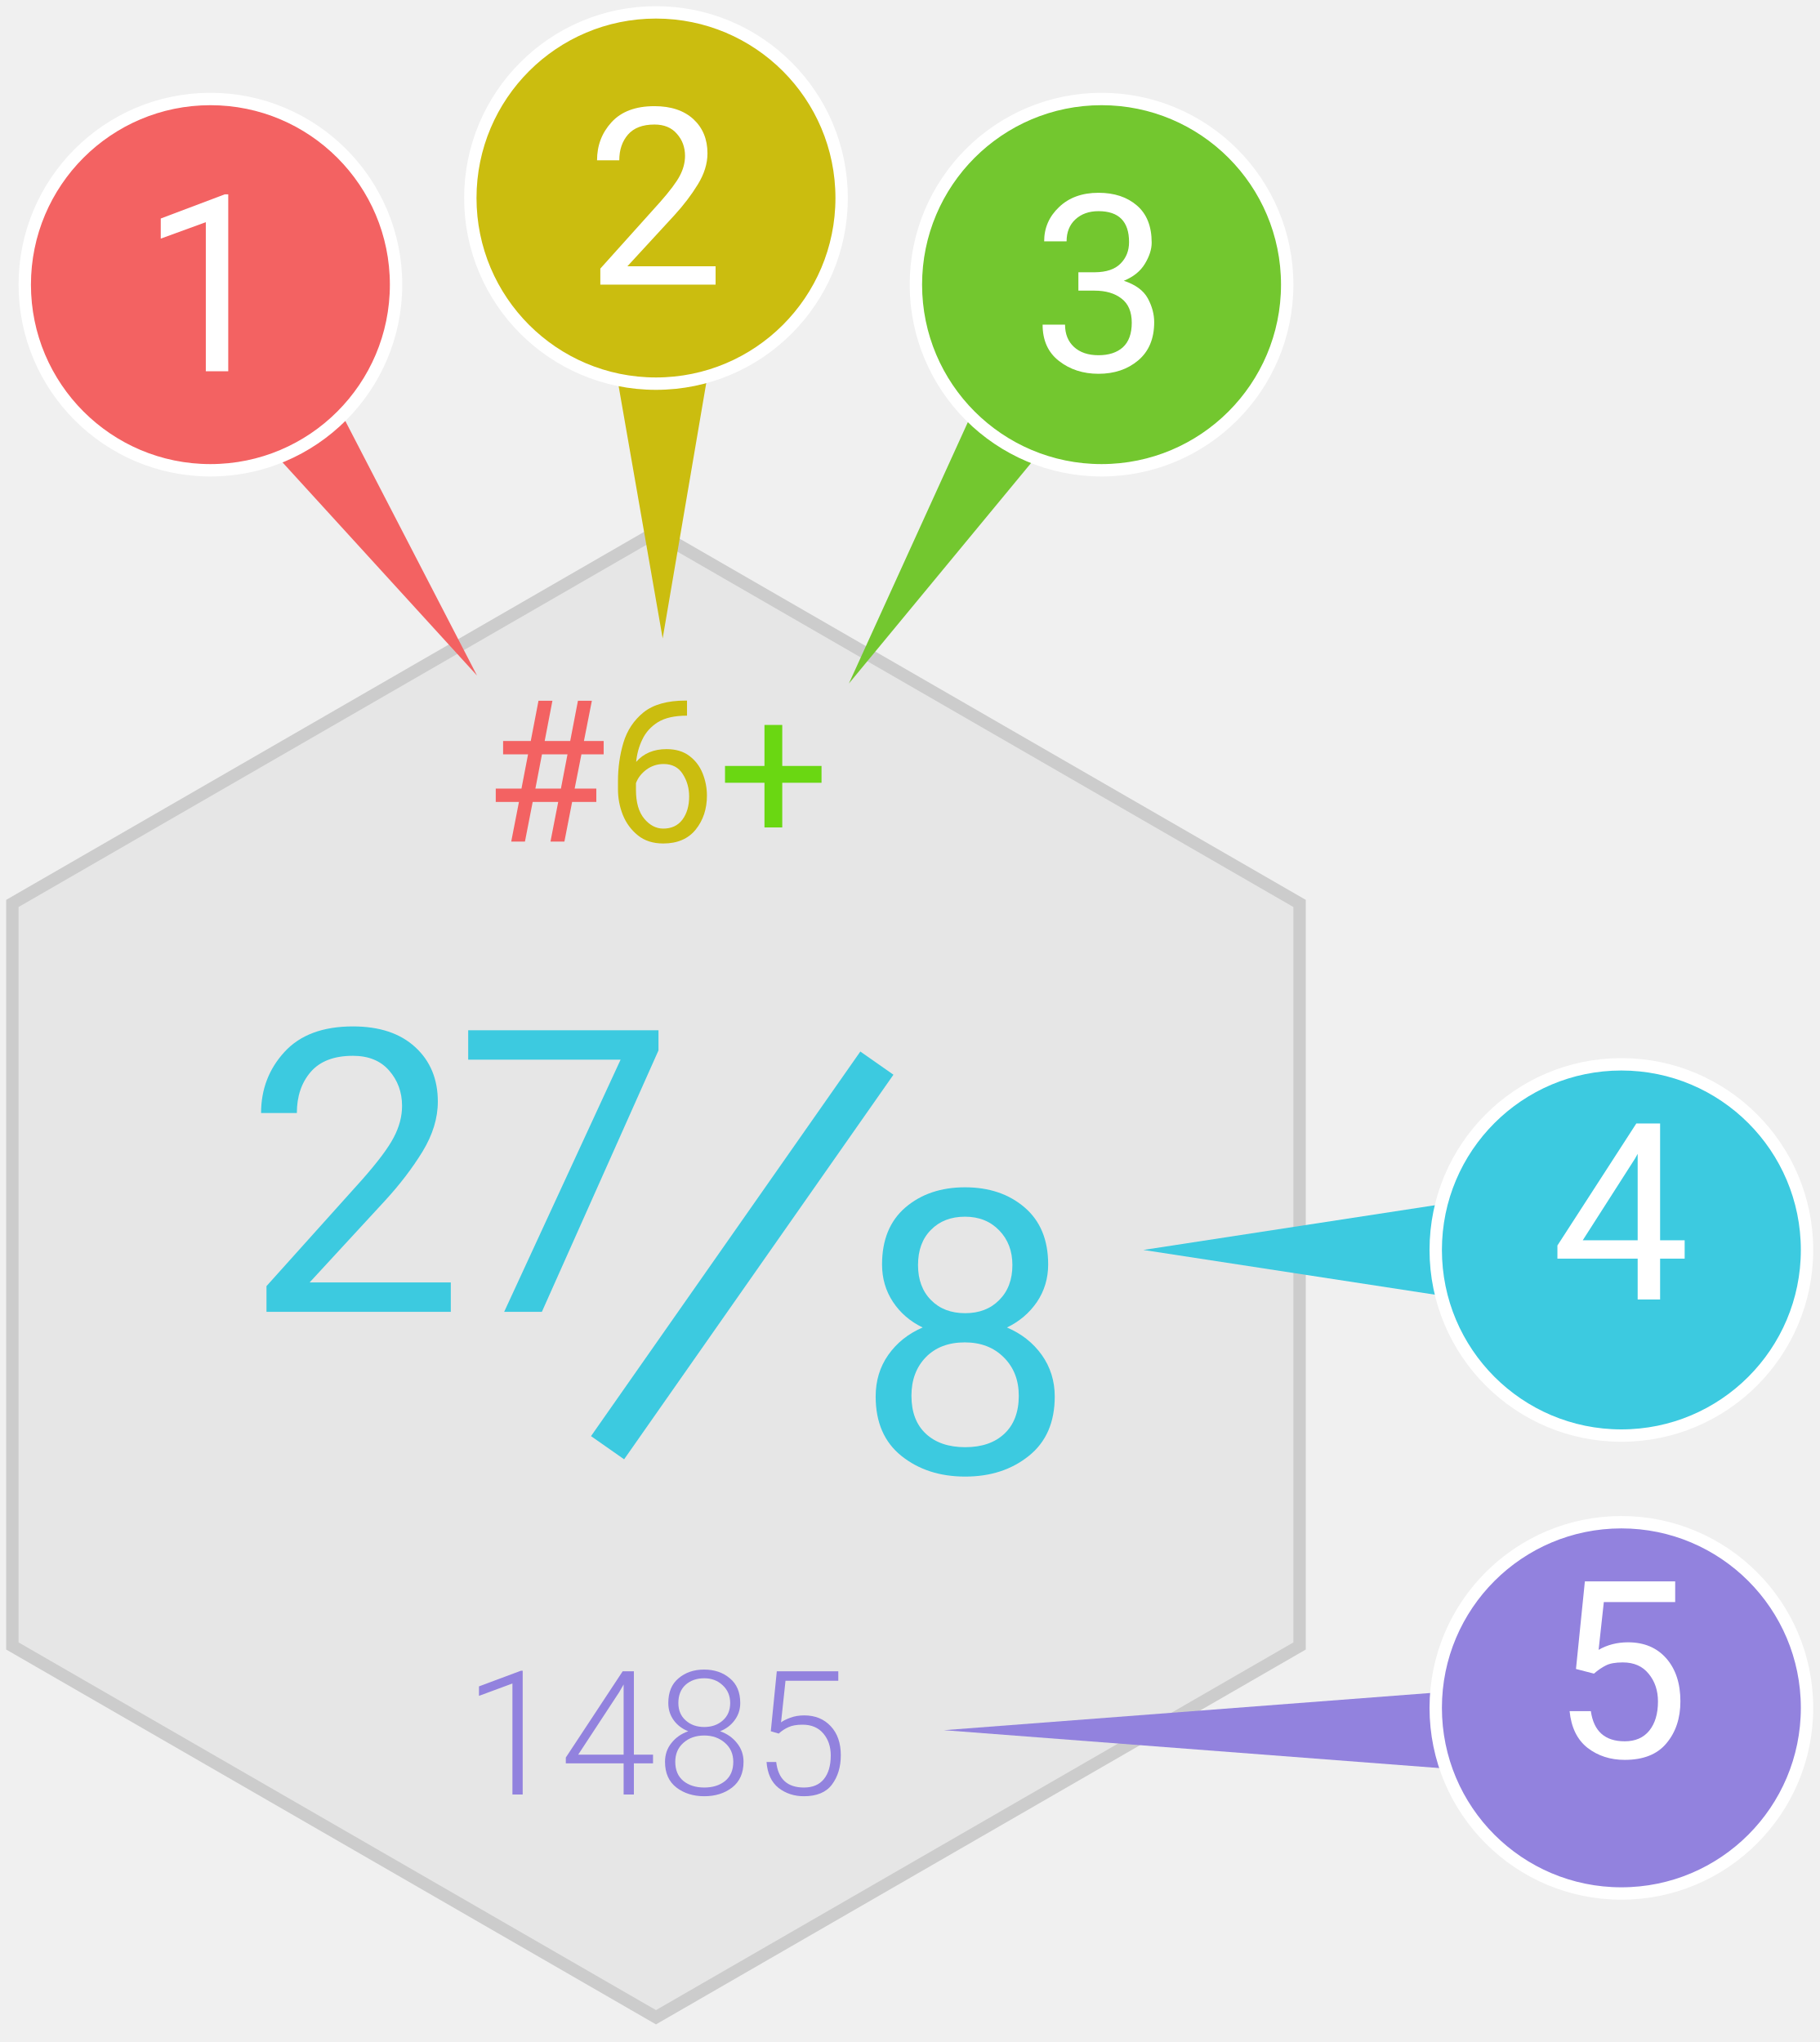
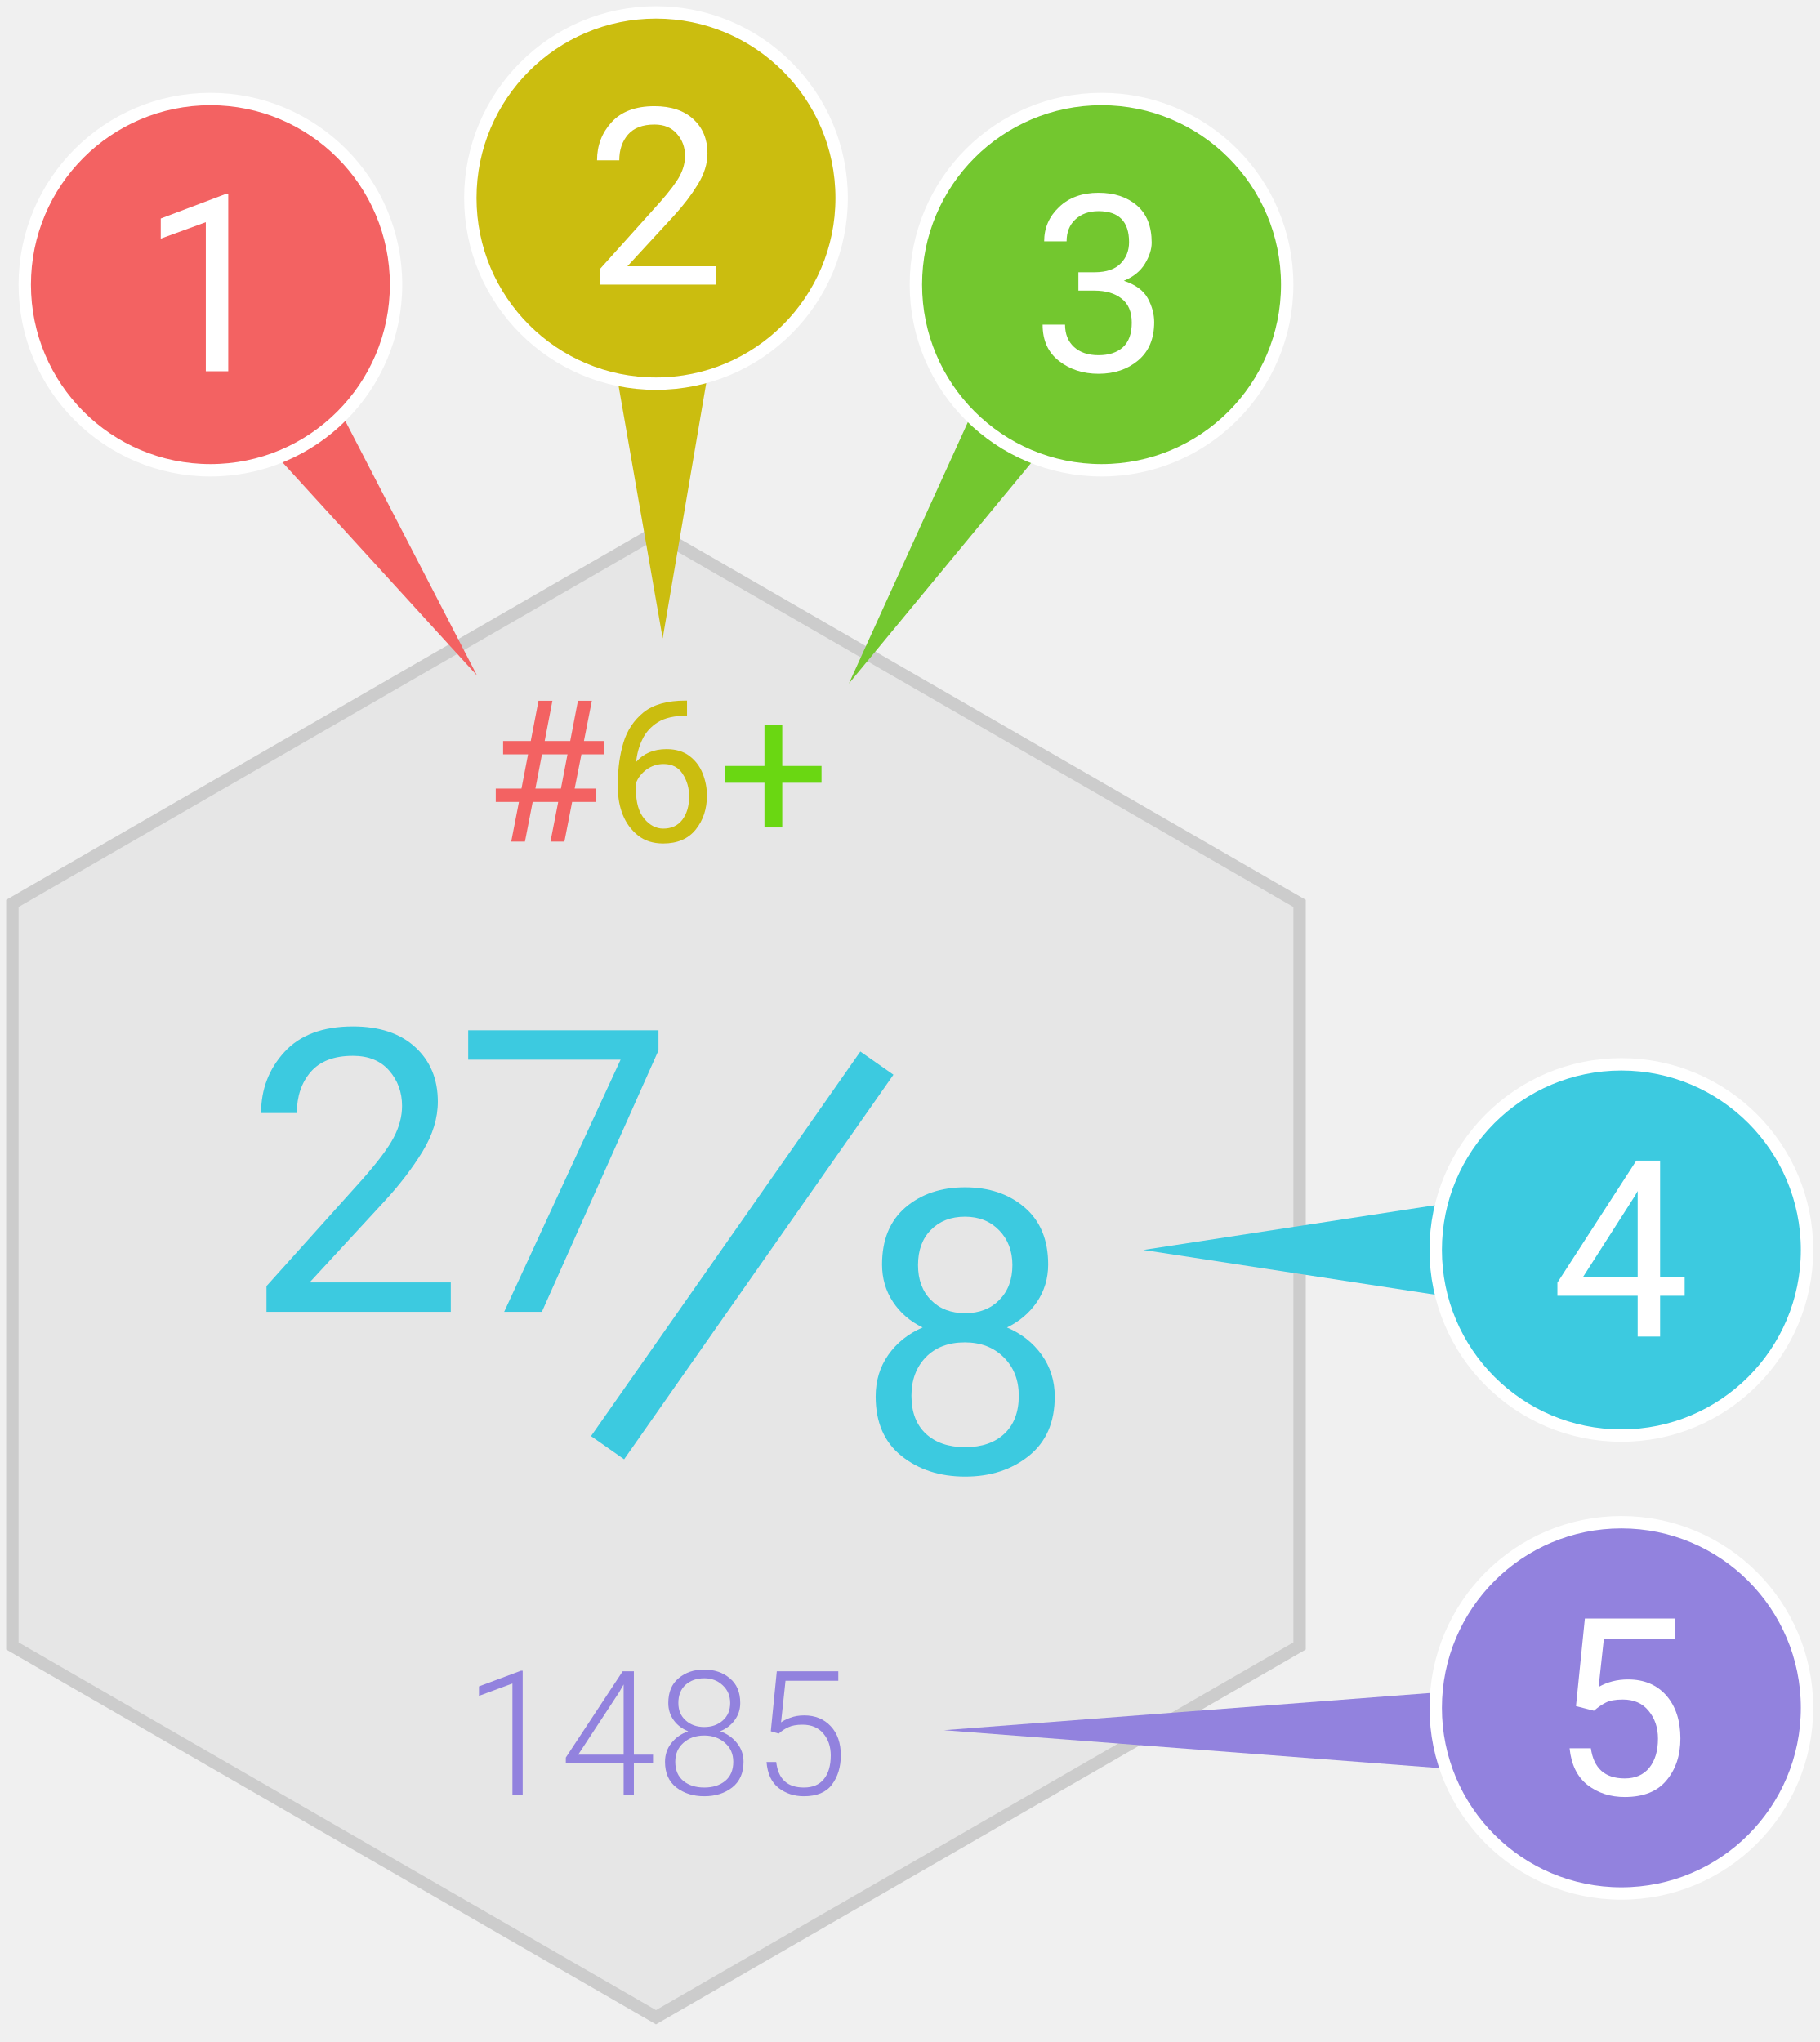
<svg xmlns="http://www.w3.org/2000/svg" width="147px" height="165px" viewBox="0 0 147 165" version="1.1">
  <defs />
  <g id="Legend-v2" stroke="none" stroke-width="1" fill="none" fill-rule="evenodd">
    <g id="Anatomy-of-a-cell">
      <g id="Hex-Cell-Tri-Full" transform="translate(-7, 43)">
        <g id="CH11-g" transform="translate(8, 0)" fill="#E6E6E6" stroke="#CCCCCC">
          <polygon id="Polygon" points="52 0 104 30 104 90 52 120 3.01980663e-14 90 -1.77635684e-15 30" />
        </g>
        <text id="Frequency" font-family="Roboto-Light, Roboto" font-size="14" font-weight="300" fill="#9282DE">
          <tspan x="44.482" y="102">1485</tspan>
        </text>
        <g id="Fraction" transform="translate(26, 31)" fill="#3CCAE0" font-family="Roboto-Medium, Roboto" font-weight="400">
          <text id="Denominator" font-size="32" letter-spacing="-1">
            <tspan x="50" y="45">8</tspan>
          </text>
          <text id="Solidus" transform="translate(42.5, 25.5) rotate(35) translate(-42.5, -25.5) " font-size="45">
            <tspan x="36.853" y="41">|</tspan>
          </text>
          <text id="Numerator" font-size="32" letter-spacing="-1">
            <tspan x="0.625" y="32">27</tspan>
          </text>
        </g>
        <text id="Name" font-family="Roboto-Medium, Roboto" font-size="16" font-weight="400">
          <tspan x="46.117" y="25" fill="#F36262">#</tspan>
          <tspan x="55.883" y="25" fill="#CBBD0F">6</tspan>
          <tspan x="64.969" y="25" fill="#6AD712">+</tspan>
        </text>
      </g>
      <g id="Group" transform="translate(2, 8)">
        <polygon id="Path-2" fill="#F36262" points="8.827 16.21 20.827 16.21 36.541 46.586" />
        <g id="Group-2">
          <circle id="Oval" stroke="#FFFFFF" fill="#F36262" cx="15" cy="15" r="15" />
          <text id="1" font-family="Roboto-Medium, Roboto" font-size="20" font-weight="400" fill="#FFFFFF">
            <tspan x="9.316" y="22">1</tspan>
          </text>
        </g>
      </g>
      <g id="Group-Copy" transform="translate(38, 1)">
        <polygon id="Path-2" fill="#CBBD0F" points="9.473 15.813 21.473 15.813 15.541 50.586" />
        <g id="Group-3">
          <circle id="Oval" stroke="#FFFFFF" fill="#CBBD0F" cx="15" cy="15" r="15" />
          <text id="2" font-family="Roboto-Medium, Roboto" font-size="20" font-weight="400" fill="#FFFFFF">
            <tspan x="9.316" y="22">2</tspan>
          </text>
        </g>
      </g>
      <g id="Group-Copy-2" transform="translate(21, 8)">
        <polygon id="Path-2" fill="#73C72F" points="62.31 14.882 74.31 14.882 47.586 47.232" />
        <g id="Group-4">
          <circle id="Oval" stroke="#FFFFFF" fill="#73C72F" cx="68" cy="15" r="15" />
          <text id="3" font-family="Roboto-Medium, Roboto" font-size="20" font-weight="400" fill="#FFFFFF">
            <tspan x="62.316" y="22">3</tspan>
          </text>
        </g>
      </g>
      <g id="Group-Copy-3" transform="translate(92, 86)">
        <polygon id="Path-2" fill="#3CCAE0" transform="translate(19.93213, 15) rotate(90) translate(-19.93213, -15) " points="13.932 -4.557 25.932 -4.557 19.932 34.557" />
        <g id="Group-5" transform="translate(24, 0)">
          <circle id="Oval" stroke="#FFFFFF" fill="#3CCAE0" cx="15" cy="15" r="15" />
          <text id="4" font-family="Roboto-Medium, Roboto" font-size="20" font-weight="400" fill="#FFFFFF">
-             <tspan x="9.316" y="19">4</tspan>
+             <tspan x="9.316" y="22">4</tspan>
          </text>
        </g>
      </g>
      <g id="Group-Copy-4" transform="translate(76, 123)">
        <polygon id="Path-2" fill="#9282DE" transform="translate(27.68896, 16.8042) rotate(90) translate(-27.68896, -16.8042) " points="23.493 -10.621 31.885 -10.621 27.689 44.229" />
        <g id="Group-6" transform="translate(40, 0)">
          <circle id="Oval" stroke="#FFFFFF" fill="#9282DE" cx="15" cy="15" r="15" />
          <text id="5" font-family="Roboto-Medium, Roboto" font-size="20" font-weight="400" fill="#FFFFFF">
-             <tspan x="9.316" y="19">5</tspan>
+             <tspan x="9.316" y="22">5</tspan>
          </text>
        </g>
      </g>
    </g>
  </g>
</svg>
